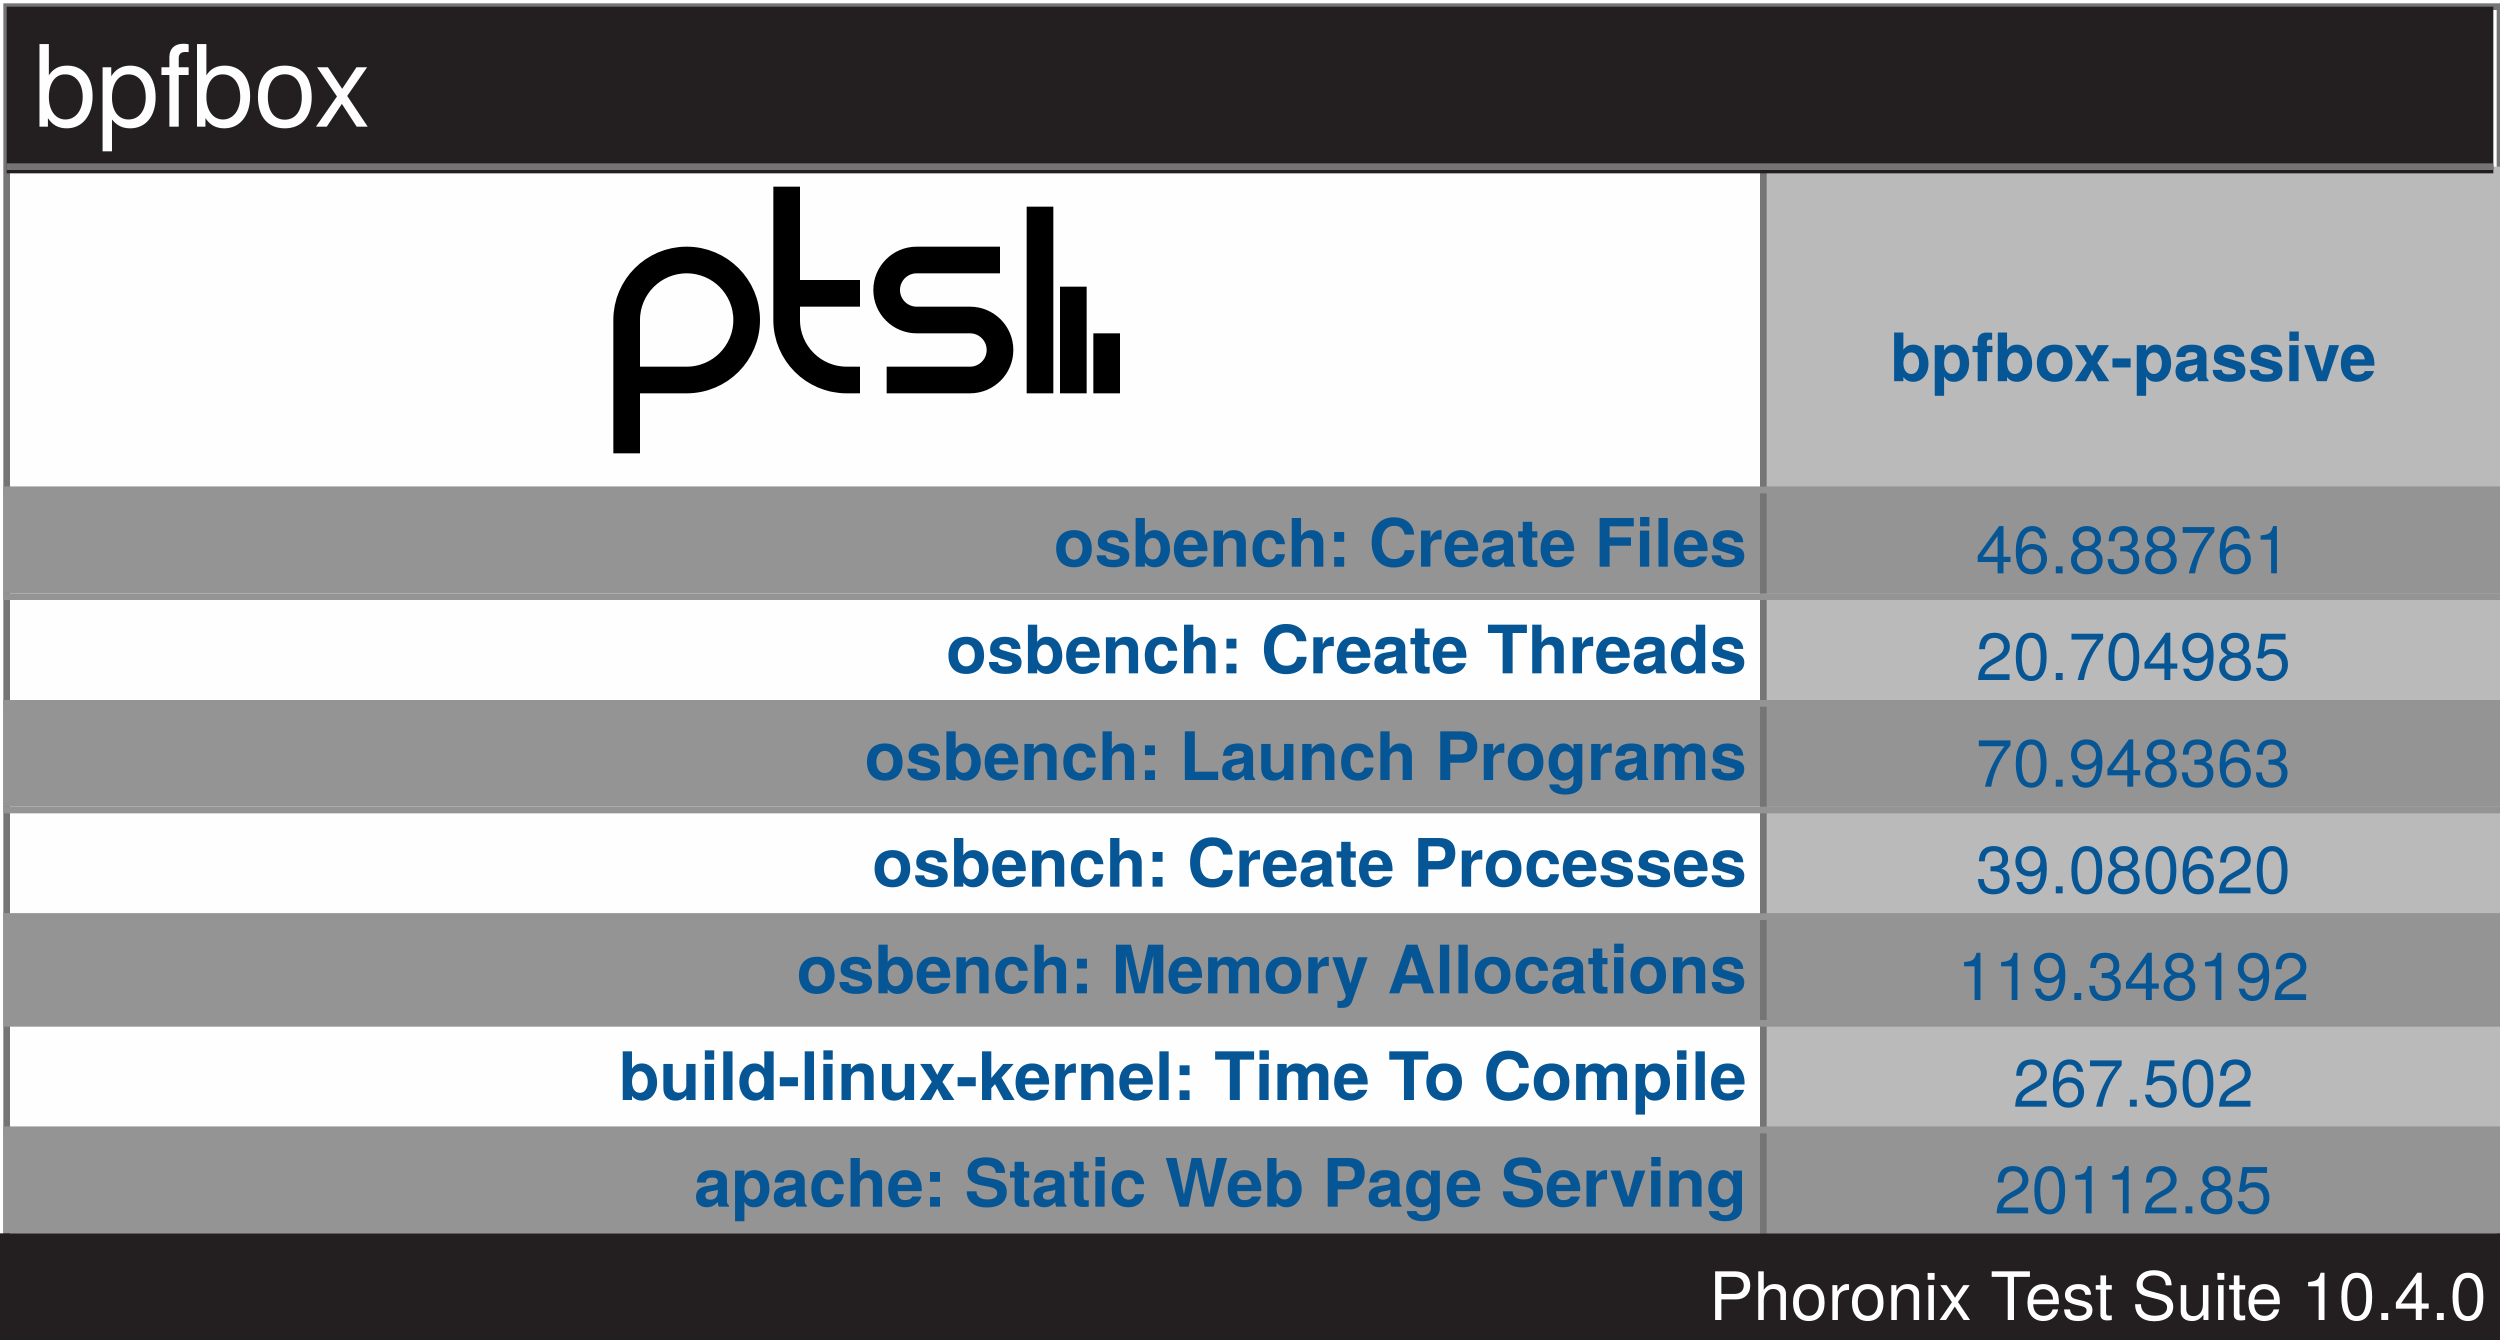
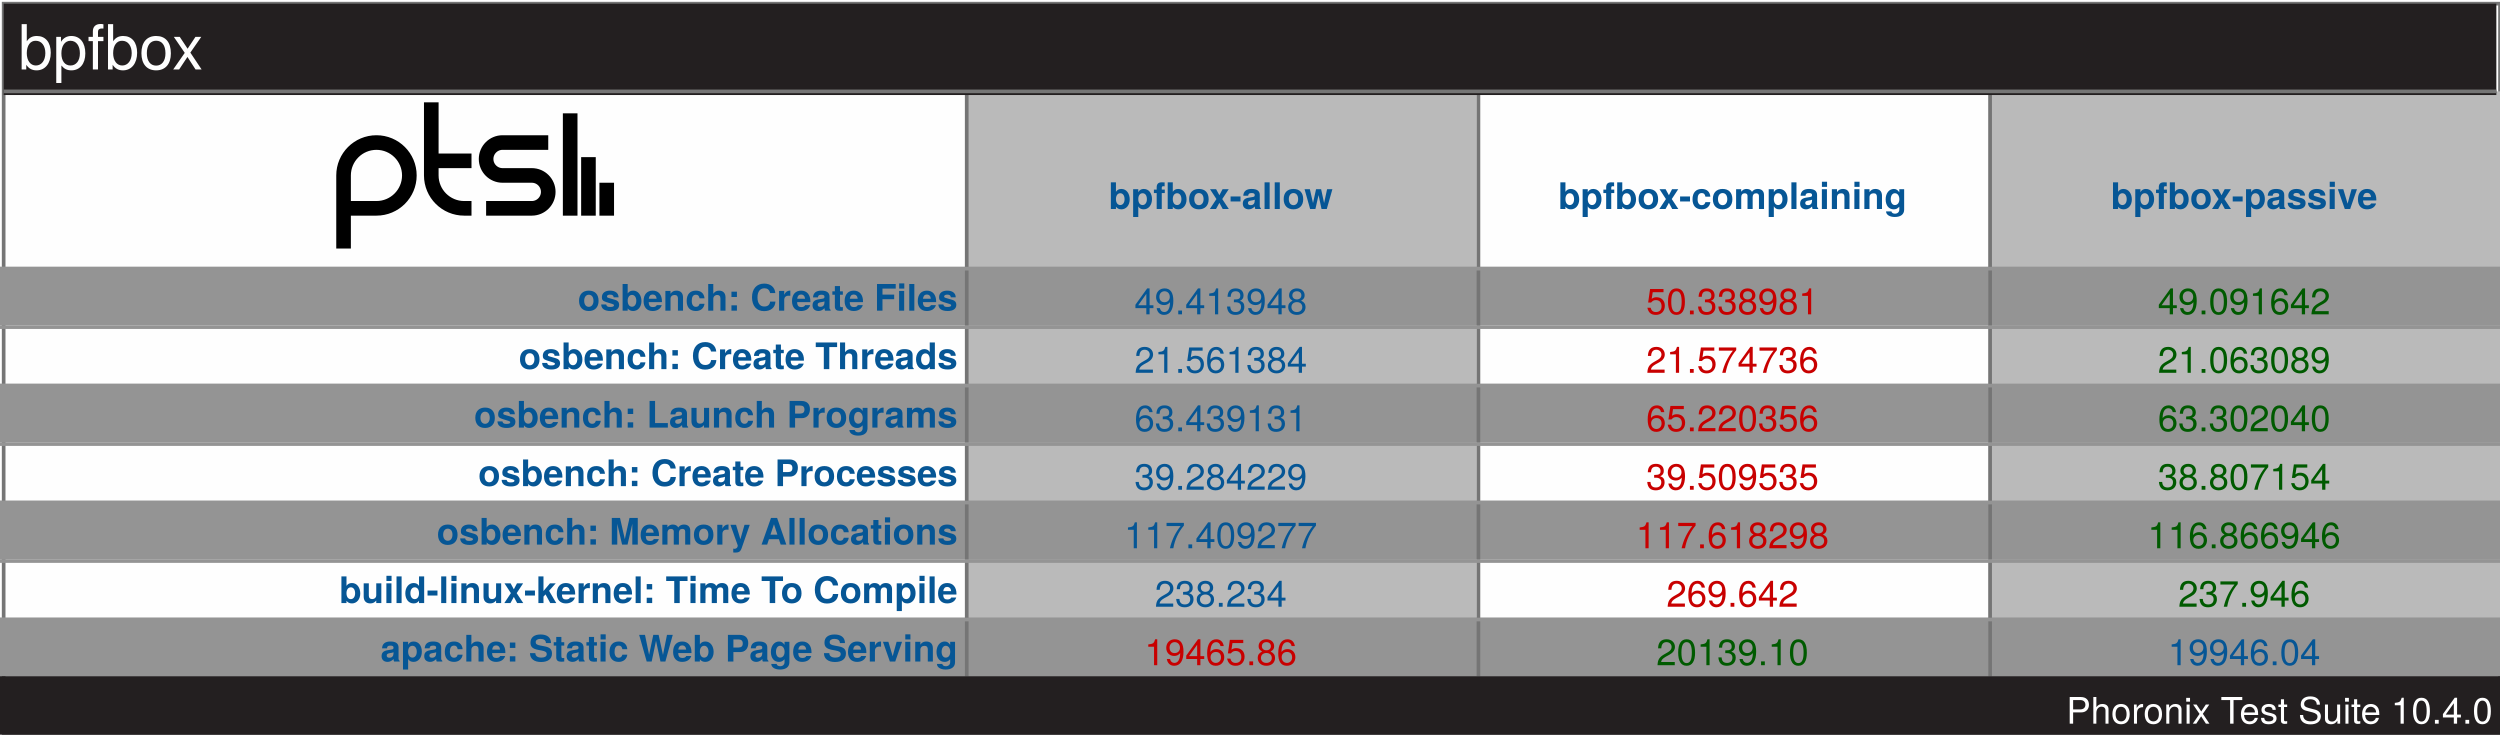
- <svg xmlns="http://www.w3.org/2000/svg" xmlns:xlink="http://www.w3.org/1999/xlink" version="1.1" font-family="sans-serif, droid-sans, helvetica, verdana, tahoma" viewbox="0 0 375 201" width="375" height="201" preserveAspectRatio="xMinYMin meet">
-   <rect x="0" y="0" width="375" height="201" fill="#FEFEFE" />
-   <rect x="1" y="1" width="374" height="200" fill="#FEFEFE" stroke="#757575" stroke-width="1" />
+ <svg xmlns="http://www.w3.org/2000/svg" xmlns:xlink="http://www.w3.org/1999/xlink" version="1.1" font-family="sans-serif, droid-sans, helvetica, verdana, tahoma" viewbox="0 0 684 201" width="684" height="201" preserveAspectRatio="xMinYMin meet">
+   <rect x="0" y="0" width="684" height="201" fill="#FEFEFE" />
+   <rect x="1" y="1" width="683" height="200" fill="#FEFEFE" stroke="#757575" stroke-width="1" />
  <path d="m74 22v9m-5-16v16m-5-28v28m-23-2h12.5c2.485 0 4.5-2.015 4.5-4.5s-2.015-4.5-4.5-4.5h-8c-2.485 0-4.5-2.015-4.5-4.5s2.015-4.5 4.5-4.5h12.5m-21 5h-11m11 13h-2c-4.971 0-9-4.029-9-9v-20m-24 40v-20c0-4.971 4.029-9 9-9 4.971 0 9 4.029 9 9s-4.029 9-9 9h-9" stroke="#000000" stroke-width="4" fill="none" transform="translate(92,28)" />
-   <line x1="264" y1="105" x2="375" y2="105" stroke="#BABABA" stroke-width="160" stroke-dasharray="111,111" />
-   <line x1="188" y1="73" x2="188" y2="185" stroke="#949494" stroke-width="375" stroke-dasharray="16,16" />
-   <line x1="264" y1="105" x2="375" y2="105" stroke="#757575" stroke-width="160" stroke-dasharray="1,110" />
-   <rect x="1" y="1" width="373" height="25" fill="#231f20" />
+   <line x1="264" y1="105" x2="684" y2="105" stroke="#BABABA" stroke-width="160" stroke-dasharray="140,140" />
+   <line x1="342" y1="73" x2="342" y2="185" stroke="#949494" stroke-width="684" stroke-dasharray="16,16" />
+   <line x1="264" y1="105" x2="684" y2="105" stroke="#757575" stroke-width="160" stroke-dasharray="1,139" />
+   <rect x="1" y="1" width="682" height="25" fill="#231f20" />
  <text x="5" y="19" font-size="17" fill="#FEFEFE" text-anchor="start">bpfbox</text>
-   <line x1="1" y1="25" x2="374" y2="25" stroke="#757575" stroke-width="1" />
+   <line x1="1" y1="25" x2="683" y2="25" stroke="#757575" stroke-width="1" />
  <g font-size="10" font-weight="bold" fill="#065695" text-anchor="end">
    <a xlink:href="https://openbenchmarking.org/test/pts/osbench-1.0.2" target="_blank">
      <text x="262" y="85">osbench: Create Files</text>
    </a>
    <a xlink:href="https://openbenchmarking.org/test/pts/osbench-1.0.2" target="_blank">
      <text x="262" y="101">osbench: Create Threads</text>
    </a>
    <a xlink:href="https://openbenchmarking.org/test/pts/osbench-1.0.2" target="_blank">
      <text x="262" y="117">osbench: Launch Programs</text>
    </a>
    <a xlink:href="https://openbenchmarking.org/test/pts/osbench-1.0.2" target="_blank">
      <text x="262" y="133">osbench: Create Processes</text>
    </a>
    <a xlink:href="https://openbenchmarking.org/test/pts/osbench-1.0.2" target="_blank">
      <text x="262" y="149">osbench: Memory Allocations</text>
    </a>
    <a xlink:href="https://openbenchmarking.org/test/pts/build-linux-kernel-1.11.0" target="_blank">
      <text x="262" y="165">build-linux-kernel: Time To Compile</text>
    </a>
    <a xlink:href="https://openbenchmarking.org/test/pts/apache-1.7.2" target="_blank">
      <text x="262" y="181">apache: Static Web Page Serving</text>
    </a>
  </g>
  <g font-size="10" fill="#065695" font-weight="bold" text-anchor="middle" dominant-baseline="text-before-edge">
-     <text x="320" y="49">bpfbox-passive</text>
+     <text x="334" y="49">bpfbox-allow</text>
+     <text x="474" y="49">bpfbox-complaining</text>
+     <text x="614" y="49">bpfbox-passive</text>
  </g>
  <g fill="#BABABA" />
  <g text-anchor="middle" font-size="10" fill="#065695">
-     <text x="320" y="86">46.838761</text>
-     <text x="320" y="102">20.704985</text>
-     <text x="320" y="118">70.948363</text>
-     <text x="320" y="134">39.080620</text>
-     <text x="320" y="150">119.348192</text>
-     <text x="320" y="166">267.502</text>
-     <text x="320" y="182">20112.85</text>
+     <text x="334" y="86">49.413948</text>
+     <text x="334" y="102">21.561384</text>
+     <text x="334" y="118">63.439131</text>
+     <text x="334" y="134">39.284229</text>
+     <text x="334" y="150">117.409277</text>
+     <text x="334" y="166">238.234</text>
+     <text x="334" y="182" fill="#C80000">19465.86</text>
+     <text x="474" y="86" fill="#C80000">50.338981</text>
+     <text x="474" y="102" fill="#C80000">21.574736</text>
+     <text x="474" y="118" fill="#C80000">65.220356</text>
+     <text x="474" y="134" fill="#C80000">39.509535</text>
+     <text x="474" y="150" fill="#C80000">117.618298</text>
+     <text x="474" y="166" fill="#C80000">269.642</text>
+     <text x="474" y="182" fill="#005a00">20139.10</text>
+     <text x="614" y="86" fill="#005a00">49.091642</text>
+     <text x="614" y="102" fill="#005a00">21.063089</text>
+     <text x="614" y="118" fill="#005a00">63.302040</text>
+     <text x="614" y="134" fill="#005a00">38.807154</text>
+     <text x="614" y="150" fill="#005a00">116.866946</text>
+     <text x="614" y="166" fill="#005a00">237.946</text>
+     <text x="614" y="182">19946.04</text>
  </g>
-   <line x1="188" y1="73" x2="188" y2="185" stroke="#949494" stroke-width="375" stroke-dasharray="1,15" />
-   <rect x="0" y="185" width="375" height="16" fill="#231f20" />
-   <text x="373" y="198" font-size="10" fill="#FFFFFF" text-anchor="end">Phoronix Test Suite 10.4.0</text>
+   <line x1="342" y1="73" x2="342" y2="185" stroke="#949494" stroke-width="684" stroke-dasharray="1,15" />
+   <rect x="0" y="185" width="684" height="16" fill="#231f20" />
+   <text x="682" y="198" font-size="10" fill="#FFFFFF" text-anchor="end">Phoronix Test Suite 10.4.0</text>
</svg>
